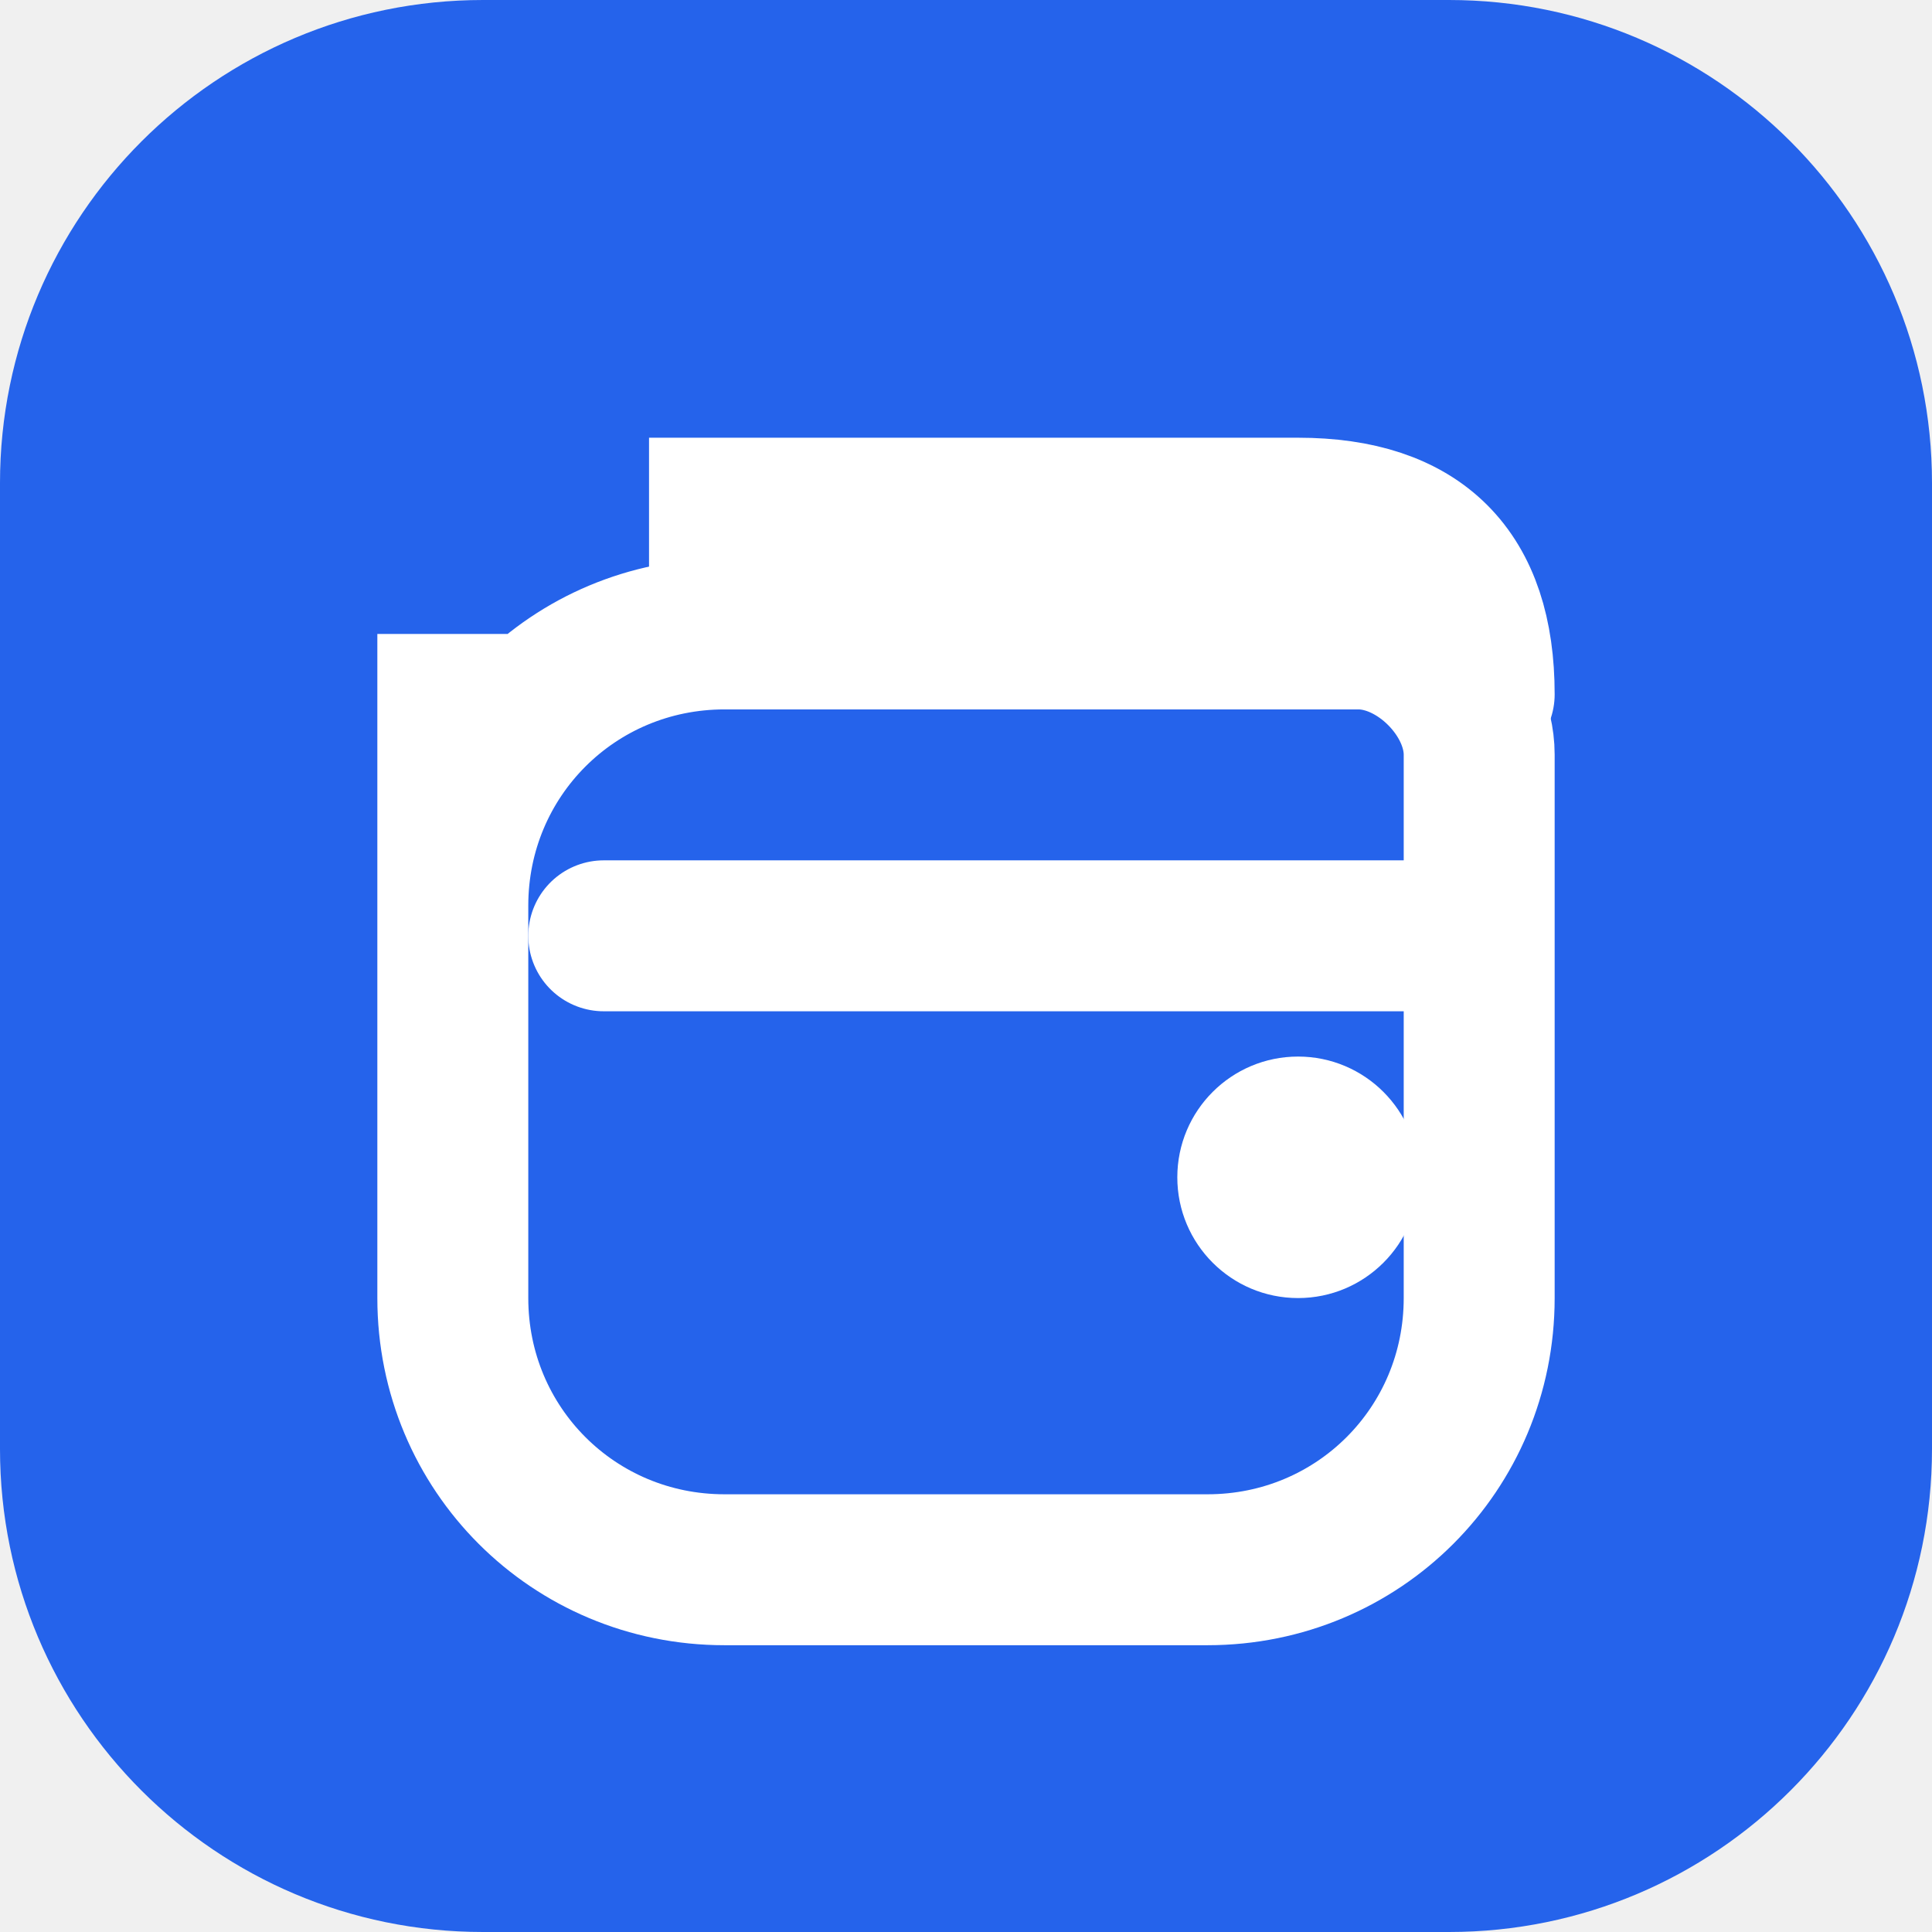
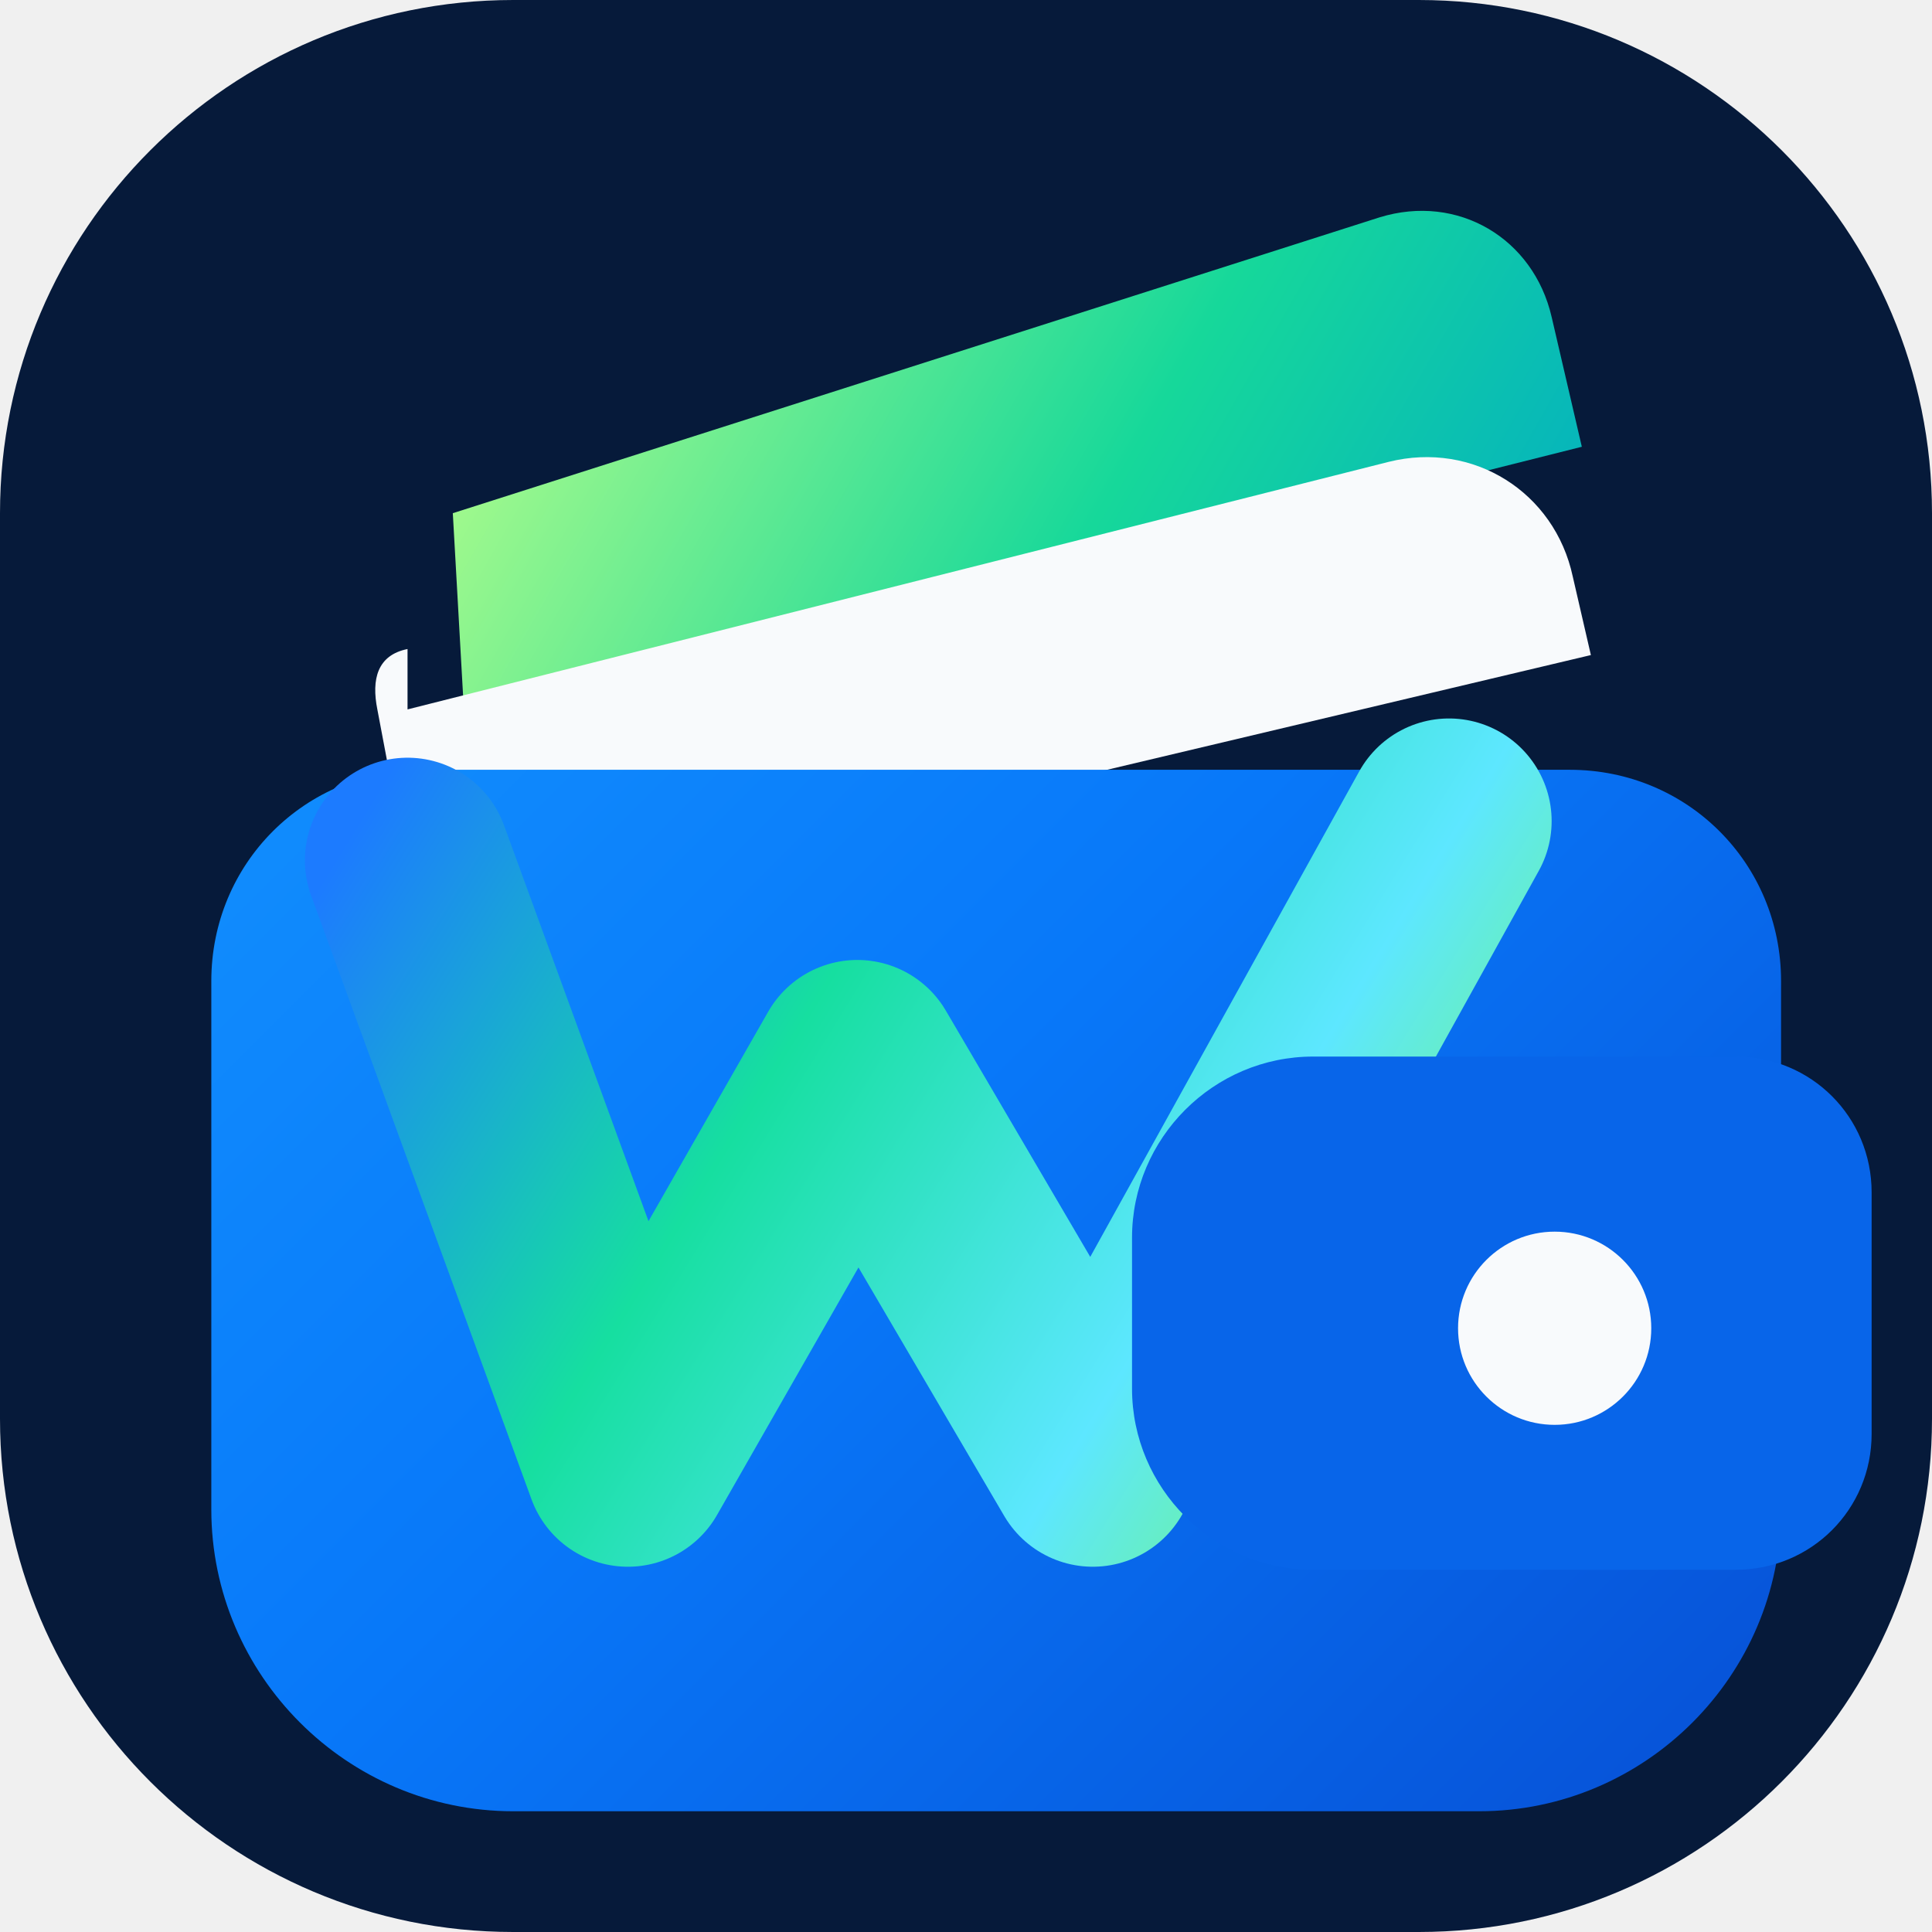
- <svg xmlns="http://www.w3.org/2000/svg" viewBox="0 0 64 64" role="img" aria-label="We MONEY">
-   <rect width="64" height="64" rx="16" fill="#2563eb" />
-   <path d="M15 21v22c0 5 4 9 9 9h16c5 0 9-4 9-9V25c0-2-2-4-4-4H24c-5 0-9 4-9 9Z" fill="none" stroke="#fff" stroke-width="5" />
-   <path d="M20 31h28" stroke="#fff" stroke-width="5" stroke-linecap="round" />
-   <circle cx="43" cy="39" r="4" fill="#fff" />
-   <path d="M24 21v-4h19c4 0 6 2 6 6" fill="none" stroke="#fff" stroke-width="5" stroke-linecap="round" />
+ <svg xmlns="http://www.w3.org/2000/svg" viewBox="0 0 64 64" role="img" aria-label="We MONEY Wallet W icon">
+   <defs>
+     <linearGradient id="wallet" x1="8" y1="10" x2="56" y2="58" gradientUnits="userSpaceOnUse">
+       <stop stop-color="#1597FF" />
+       <stop offset=".52" stop-color="#0878F9" />
+       <stop offset="1" stop-color="#0754D9" />
+     </linearGradient>
+     <linearGradient id="card" x1="16" y1="8" x2="51" y2="28" gradientUnits="userSpaceOnUse">
+       <stop stop-color="#B9FF8A" />
+       <stop offset=".55" stop-color="#16D89A" />
+       <stop offset="1" stop-color="#00A8C8" />
+     </linearGradient>
+     <linearGradient id="w" x1="12" y1="27" x2="51" y2="51" gradientUnits="userSpaceOnUse">
+       <stop stop-color="#1C7BFF" />
+       <stop offset=".35" stop-color="#16DFA0" />
+       <stop offset=".68" stop-color="#5DE7FF" />
+       <stop offset="1" stop-color="#7CFF35" />
+     </linearGradient>
+   </defs>
+   <rect width="64" height="64" rx="17" fill="#061A3A" />
+   <path d="M15 17 45.7 7.2c2.6-.8 5.1.7 5.7 3.3l1 4.3-37 9.3L15 17Z" fill="url(#card)" />
+   <path d="M13.5 23.5 46 15.3c2.8-.7 5.5 1 6.1 3.8l.6 2.6-38.8 9.2-1.4-7.4c-.2-1 0-1.8 1-2Z" fill="#F8FAFC" />
+   <path d="M9 25.5h43c3.9 0 7 3.1 7 7V50c0 5.5-4.5 10-10 10H17C11.5 60 7 55.5 7 50V32.5c0-3.9 3.1-7 7-7Z" fill="url(#wallet)" />
+   <path d="M13.5 28.5 20.8 48.5 28.4 35.2 36.2 48.5 48 27.2" fill="none" stroke="url(#w)" stroke-width="6.8" stroke-linecap="round" stroke-linejoin="round" />
+   <path d="M43.5 35h14c2.5 0 4.5 2 4.5 4.5v8c0 2.5-2 4.5-4.5 4.5h-14c-3.3 0-6-2.7-6-6v-5c0-3.3 2.7-6 6-6Z" fill="#0865E9" />
+   <circle cx="51.5" cy="44" r="3.2" fill="#F8FAFC" />
</svg>
